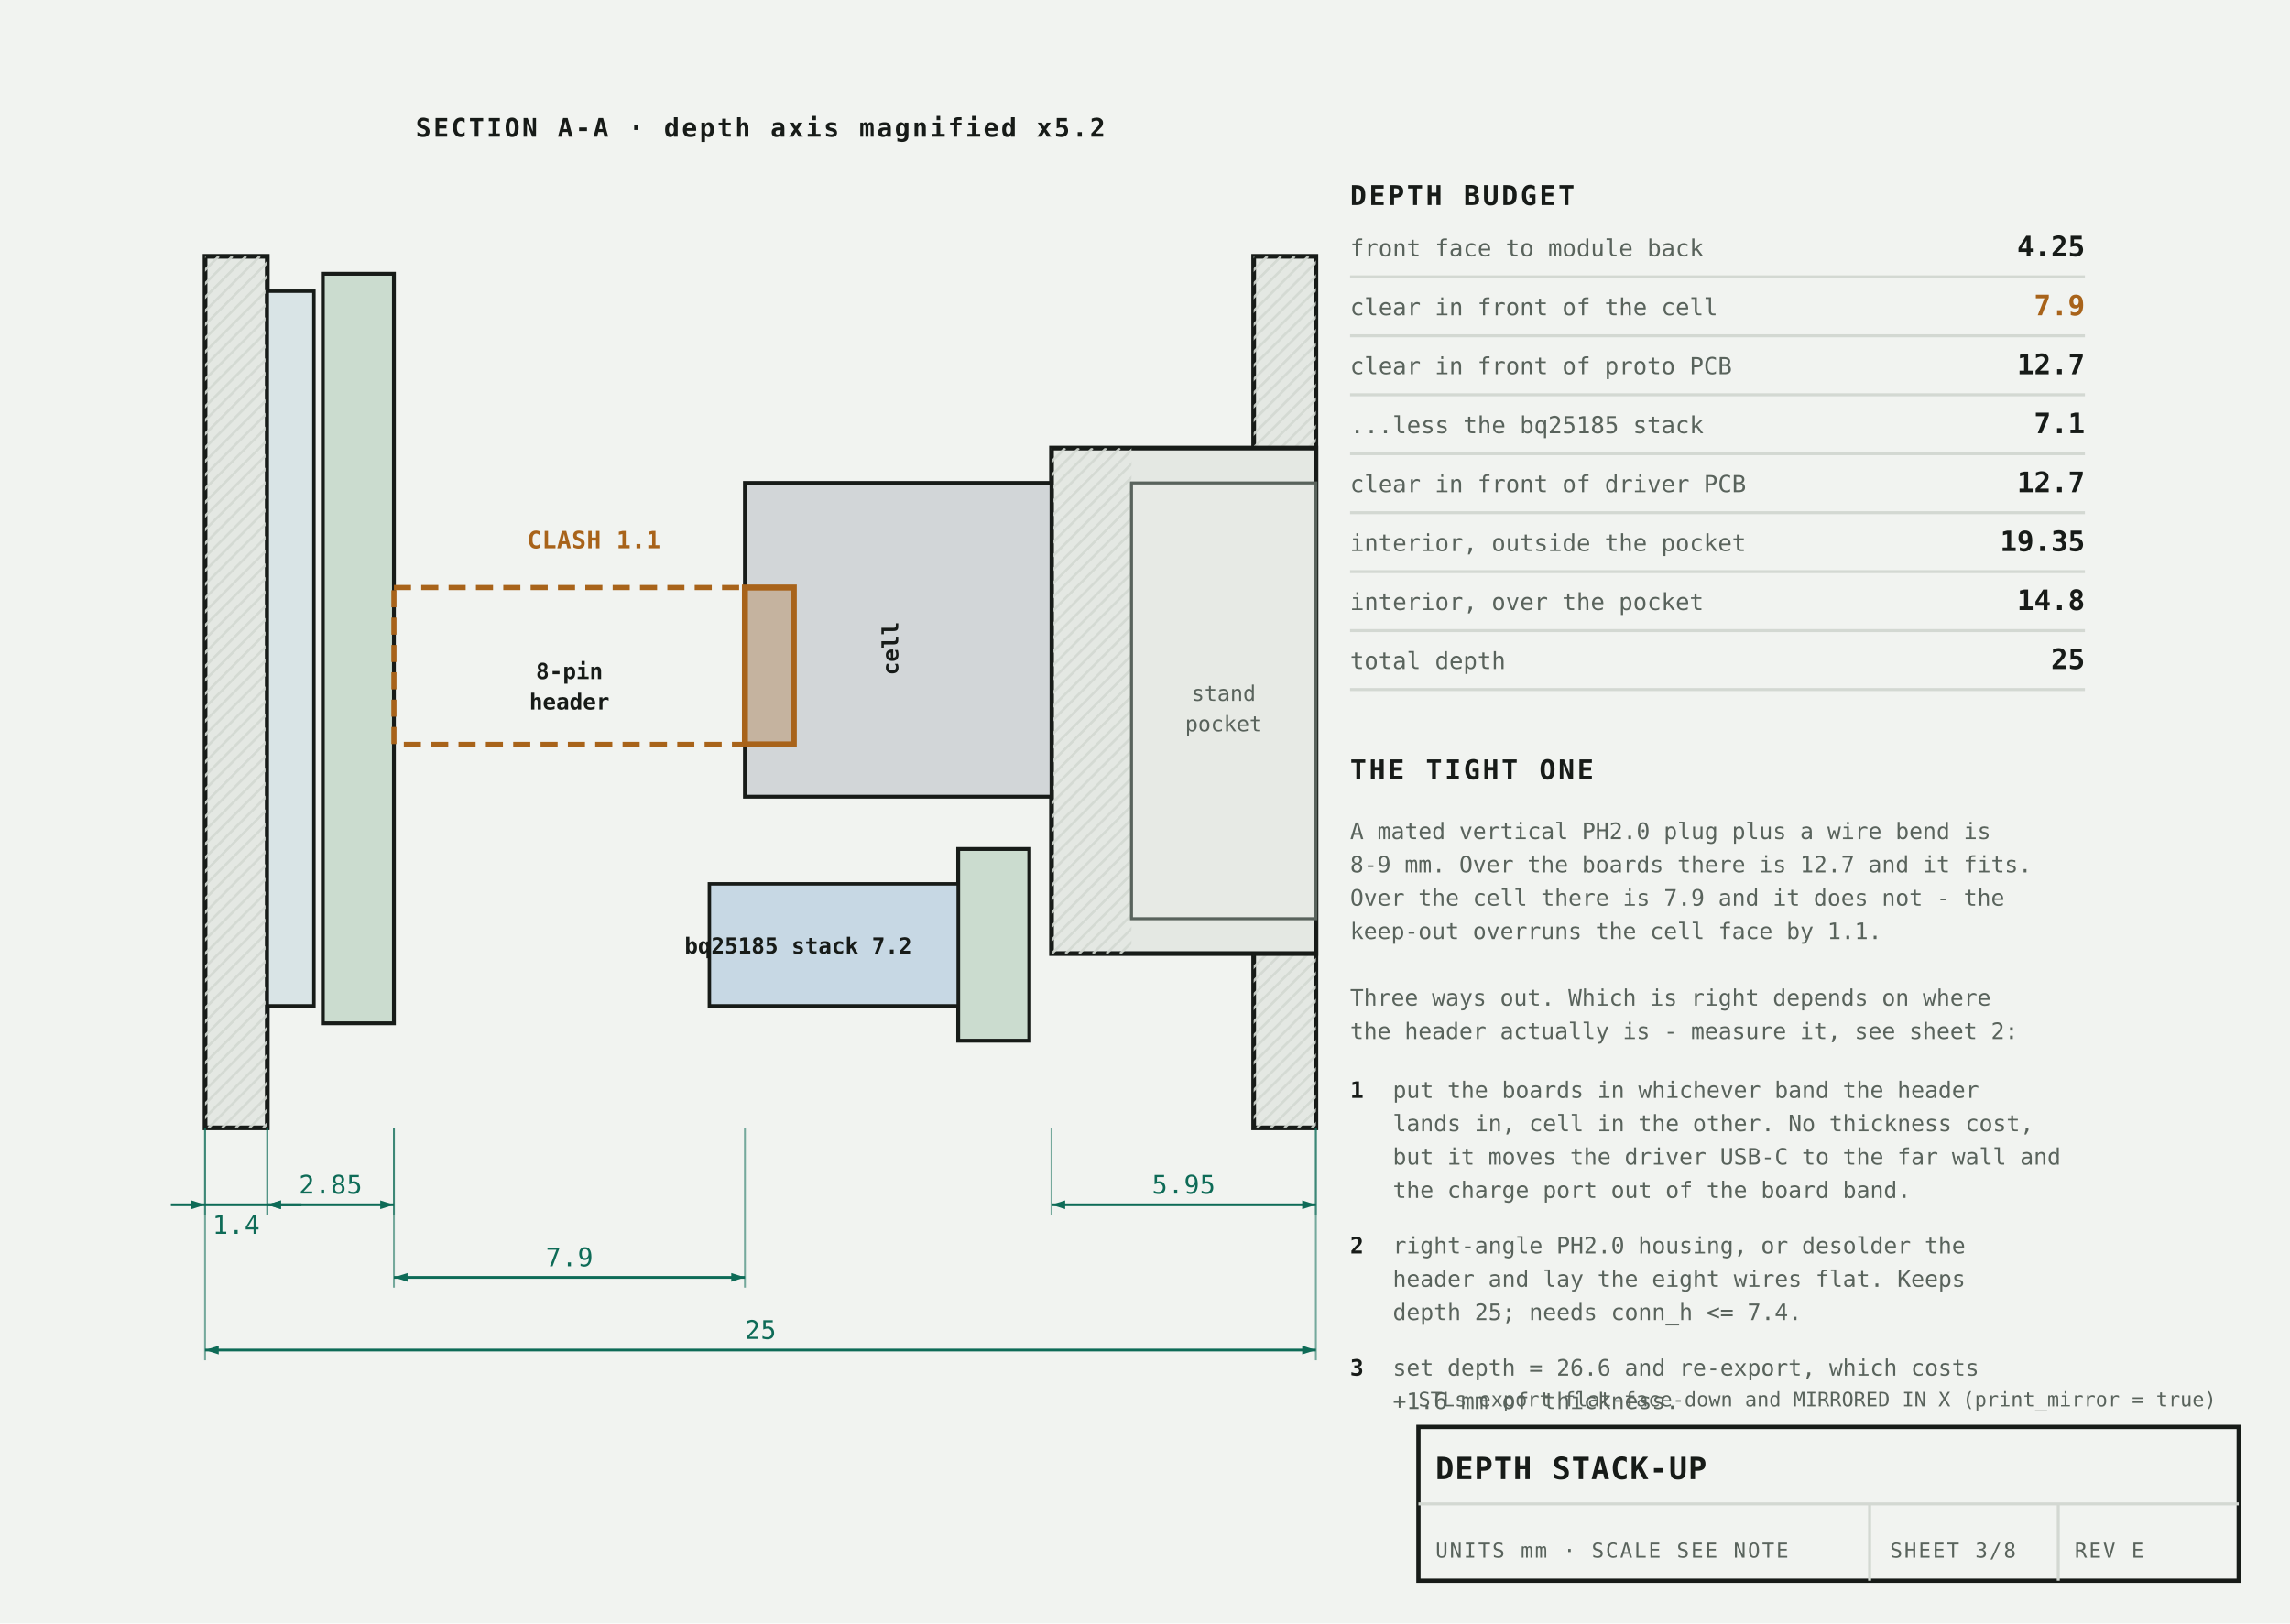
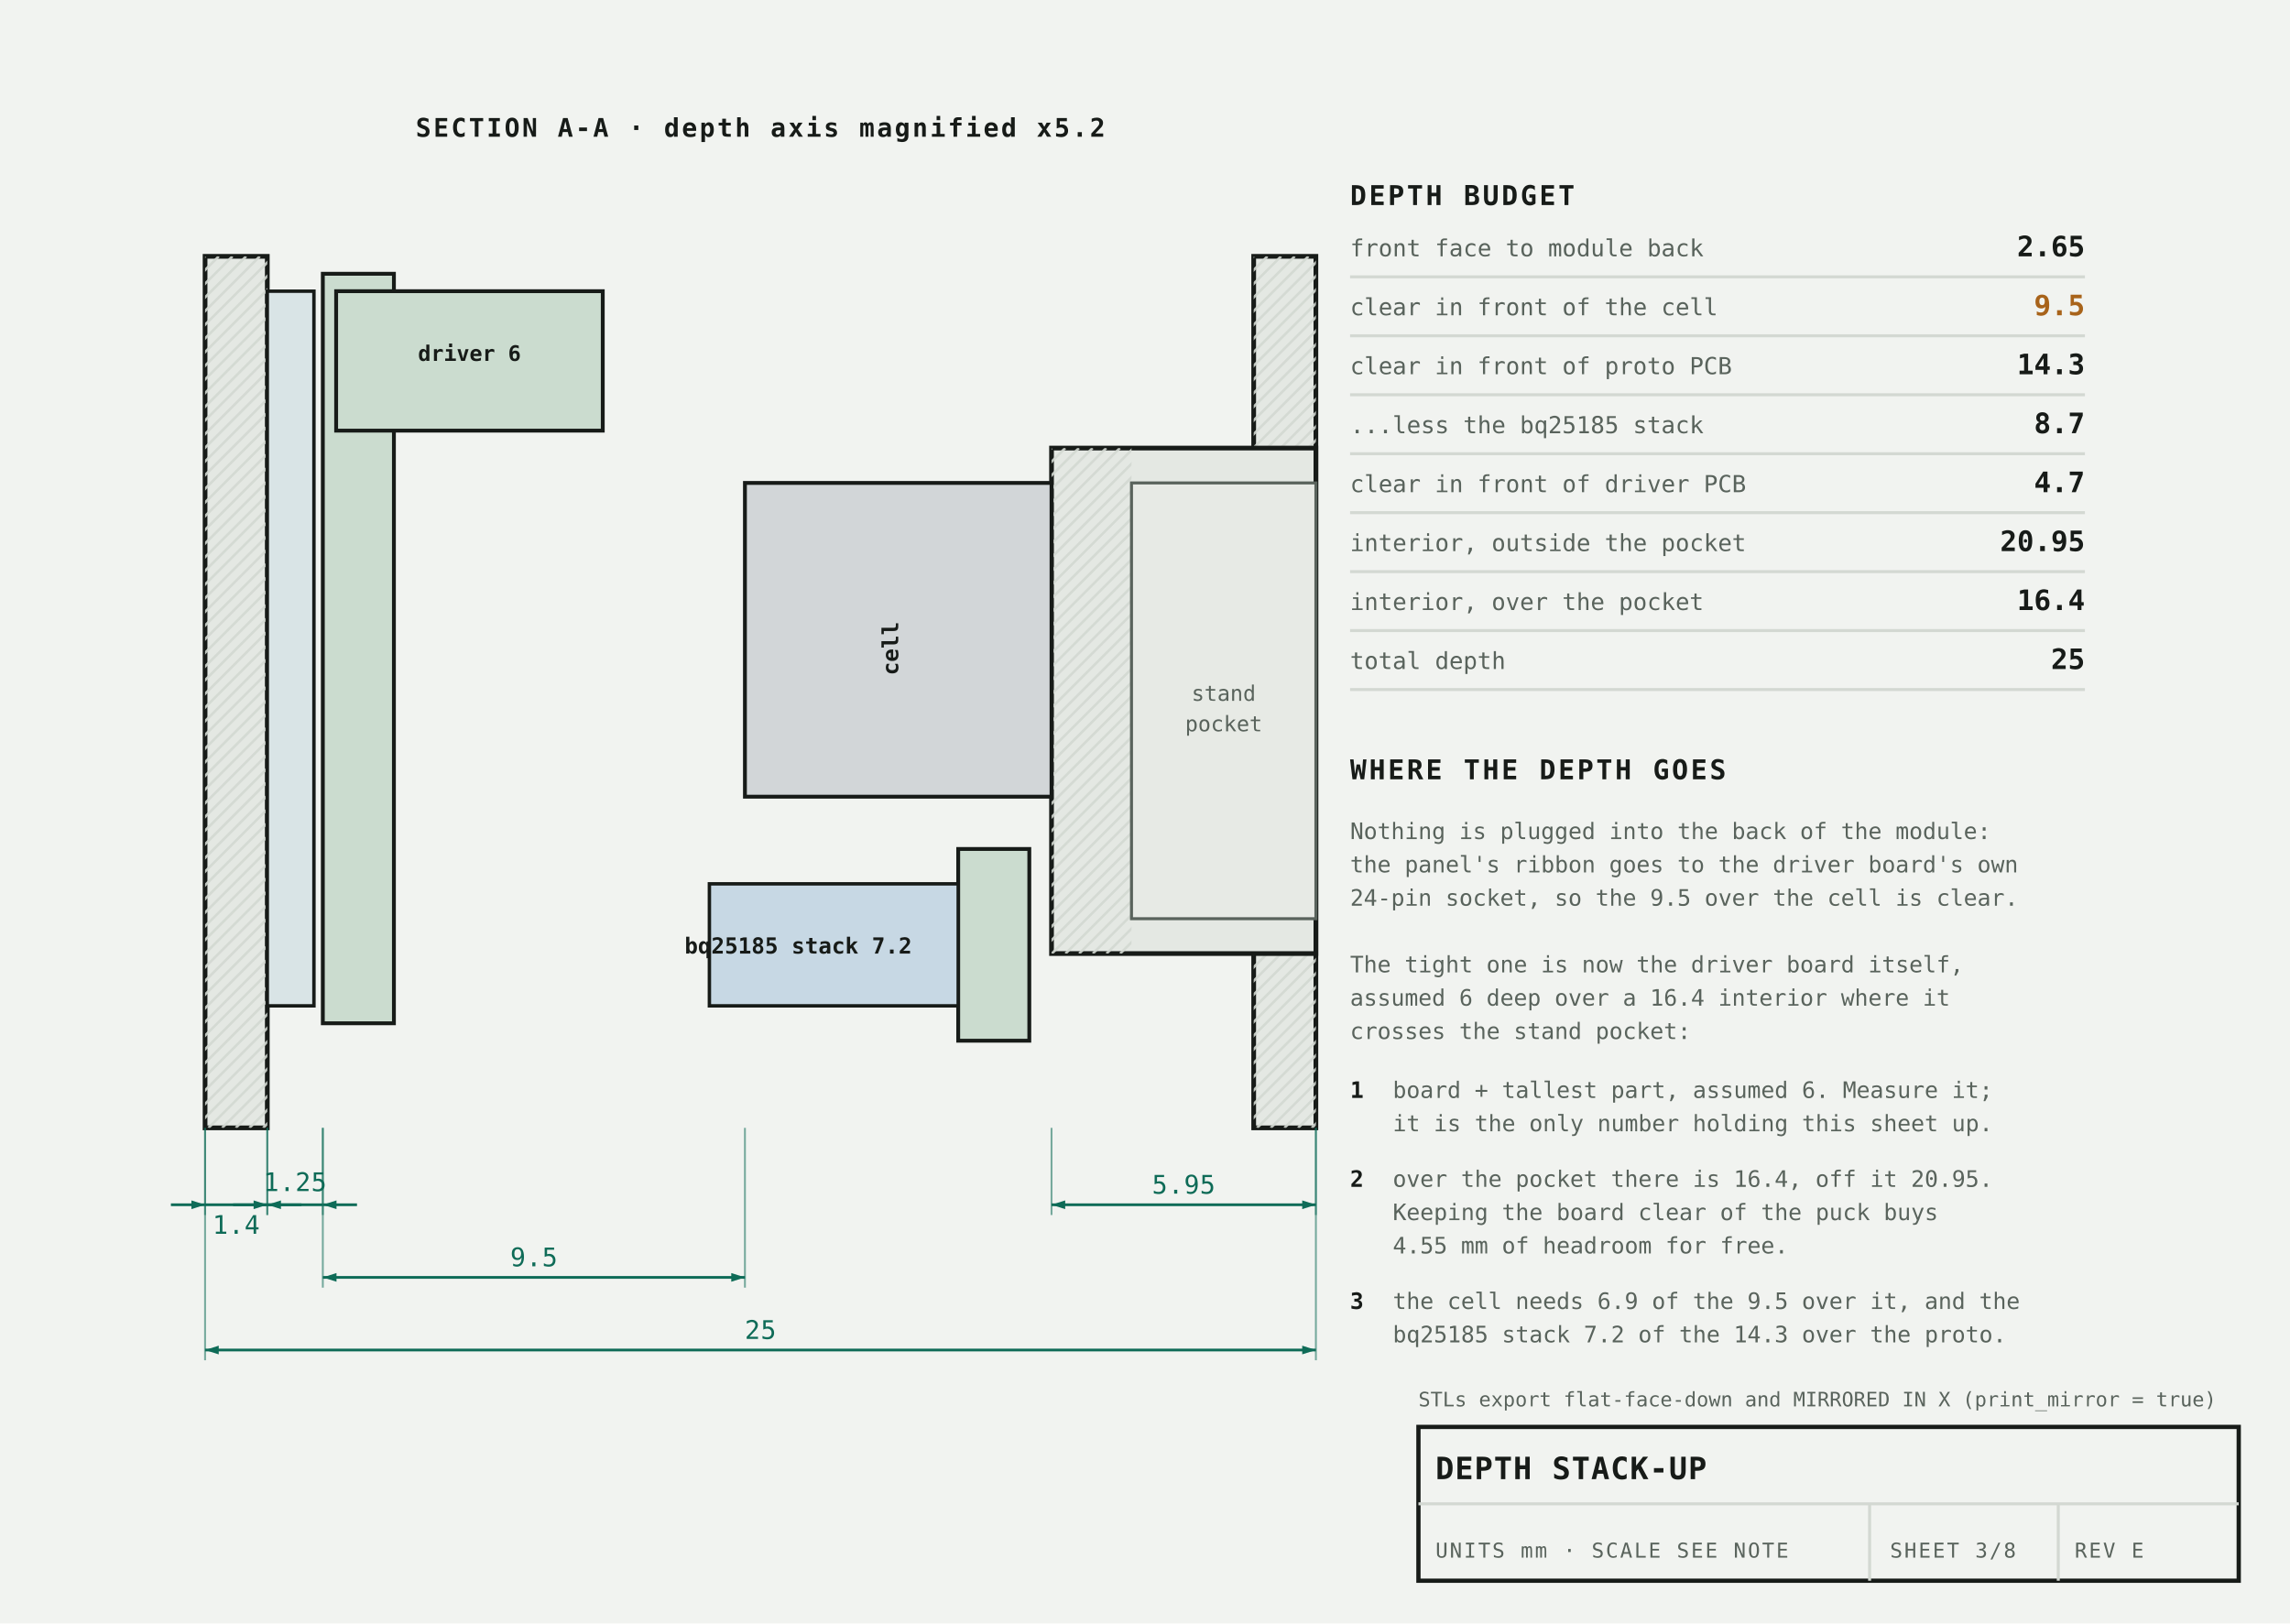
<svg xmlns="http://www.w3.org/2000/svg" class="dwg" width="1072" height="760" id="s3" viewBox="0 0 268 190" role="img">
  <style>
svg{font-family:"IBM Plex Mono",ui-monospace,monospace}
.bg{fill:#F1F3F0;stroke:none}
.part{fill:#E4E8E3;stroke:#171B18;stroke-width:.55}
.edge{fill:none;stroke:#171B18;stroke-width:.5}
.inkline{fill:none;stroke:#171B18;stroke-width:1.1}
.ghost{fill:none;stroke:#D3D8D2;stroke-width:.45}
.hid{fill:none;stroke:#59635C;stroke-width:.35;stroke-dasharray:2.2 1.4}
.cl{fill:none;stroke:#59635C;stroke-width:.28;stroke-dasharray:6 1.6 1 1.6;opacity:.75}
.cut{fill:#F1F3F0;stroke:#171B18;stroke-width:.45}
.ink{fill:#171B18;opacity:.86;stroke:none}
.glass{fill:#D9E4E6;stroke:#171B18;stroke-width:.4}
.pcb{fill:#CBDCCF;stroke:#171B18;stroke-width:.45}
.cell{fill:#D2D6D8;stroke:#171B18;stroke-width:.45}
.chg{fill:#C7D8E4;stroke:#171B18;stroke-width:.4}
.plat{fill:#EDEFEA;stroke:#59635C;stroke-width:.35}
.boss{fill:#DCE2DA;stroke:#59635C;stroke-width:.35}
.pad{fill:#D8DED6;stroke:#59635C;stroke-width:.35}
.voidfill{fill:#E7EAE5;stroke:#59635C;stroke-width:.35}
.warn{fill:none;stroke:#A8631A;stroke-width:.6;stroke-dasharray:2 1.2}
.wire{fill:none;stroke:#171B18;stroke-width:.62;stroke-linejoin:round}
.wire.ntc{stroke:#A8631A}
.clash{fill:#A8631A;fill-opacity:.30;stroke:#A8631A;stroke-width:.7}
.clashtxt{fill:#A8631A;font-weight:600;letter-spacing:.02em}
.res{fill:#FAFBF9;stroke:#171B18;stroke-width:.5}
.leg{stroke:#171B18;stroke-width:2.6;stroke-linecap:round;fill:none}
.table{stroke:#59635C;stroke-width:.6}
.com{fill:#A8631A;stroke:#171B18;stroke-width:.3}
.hl{stroke:#D3D8D2;stroke-width:.3;fill:none}
.hatch{opacity:.9}
.dim{fill:none;stroke:#0E6B57;stroke-width:.32}
.ext{fill:none;stroke:#0E6B57;stroke-width:.22;opacity:.55}
.arrow{fill:#0E6B57;stroke:none}
.dimtxt{fill:#0E6B57;letter-spacing:.02em}
.note{fill:#59635C}
.val{fill:#171B18;font-weight:600}
.val.warn{fill:#A8631A;stroke:none}
.balloon{fill:#FAFBF9;stroke:#0E6B57;stroke-width:.45}
.baltxt{fill:#0E6B57;font-weight:600;text-anchor:middle}
.vlabel{fill:#171B18;font-weight:600;letter-spacing:.09em}
.cmp{fill:#171B18;font-weight:600}
.cmpsub{fill:#59635C}
.tbframe{fill:none;stroke:#171B18;stroke-width:.5}
.tbrule{stroke:#D3D8D2;stroke-width:.35;fill:none}
.tbname{fill:#171B18;font-weight:700;letter-spacing:.03em}
.tbmeta{fill:#59635C;letter-spacing:.09em}
@media (prefers-color-scheme:dark){
svg{font-family:"IBM Plex Mono",ui-monospace,monospace}
.bg{fill:#0F1211;stroke:none}
.part{fill:#232A26;stroke:#E8ECE7;stroke-width:.55}
.edge{fill:none;stroke:#E8ECE7;stroke-width:.5}
.inkline{fill:none;stroke:#E8ECE7;stroke-width:1.1}
.ghost{fill:none;stroke:#2C332E;stroke-width:.45}
.hid{fill:none;stroke:#93A099;stroke-width:.35;stroke-dasharray:2.2 1.4}
.cl{fill:none;stroke:#93A099;stroke-width:.28;stroke-dasharray:6 1.6 1 1.6;opacity:.75}
.cut{fill:#0F1211;stroke:#E8ECE7;stroke-width:.45}
.ink{fill:#E8ECE7;opacity:.86;stroke:none}
.glass{fill:#243233;stroke:#E8ECE7;stroke-width:.4}
.pcb{fill:#1F3327;stroke:#E8ECE7;stroke-width:.45}
.cell{fill:#2A3033;stroke:#E8ECE7;stroke-width:.45}
.chg{fill:#1E2E3A;stroke:#E8ECE7;stroke-width:.4}
.plat{fill:#1C221E;stroke:#93A099;stroke-width:.35}
.boss{fill:#28302B;stroke:#93A099;stroke-width:.35}
.pad{fill:#2A322C;stroke:#93A099;stroke-width:.35}
.voidfill{fill:#101413;stroke:#93A099;stroke-width:.35}
.warn{fill:none;stroke:#E0A64B;stroke-width:.6;stroke-dasharray:2 1.2}
.wire{fill:none;stroke:#E8ECE7;stroke-width:.62;stroke-linejoin:round}
.wire.ntc{stroke:#E0A64B}
.clash{fill:#E0A64B;fill-opacity:.30;stroke:#E0A64B;stroke-width:.7}
.clashtxt{fill:#E0A64B;font-weight:600;letter-spacing:.02em}
.res{fill:#171B18;stroke:#E8ECE7;stroke-width:.5}
.leg{stroke:#E8ECE7;stroke-width:2.6;stroke-linecap:round;fill:none}
.table{stroke:#93A099;stroke-width:.6}
.com{fill:#E0A64B;stroke:#E8ECE7;stroke-width:.3}
.hl{stroke:#2C332E;stroke-width:.3;fill:none}
.hatch{opacity:.9}
.dim{fill:none;stroke:#57CFA9;stroke-width:.32}
.ext{fill:none;stroke:#57CFA9;stroke-width:.22;opacity:.55}
.arrow{fill:#57CFA9;stroke:none}
.dimtxt{fill:#57CFA9;letter-spacing:.02em}
.note{fill:#93A099}
.val{fill:#E8ECE7;font-weight:600}
.val.warn{fill:#E0A64B;stroke:none}
.balloon{fill:#171B18;stroke:#57CFA9;stroke-width:.45}
.baltxt{fill:#57CFA9;font-weight:600;text-anchor:middle}
.vlabel{fill:#E8ECE7;font-weight:600;letter-spacing:.09em}
.cmp{fill:#E8ECE7;font-weight:600}
.cmpsub{fill:#93A099}
.tbframe{fill:none;stroke:#E8ECE7;stroke-width:.5}
.tbrule{stroke:#2C332E;stroke-width:.35;fill:none}
.tbname{fill:#E8ECE7;font-weight:700;letter-spacing:.03em}
.tbmeta{fill:#93A099;letter-spacing:.09em}
}</style>
  <rect class="bg" x="0" y="0" width="268" height="190" />
  <rect class="part" x="24.00" y="30.00" width="7.28" height="102.00" rx="0.00" />
  <g class="hatch" clip-path="url(#c72495)">
    <clipPath id="c72495">
      <rect x="24.00" y="30.00" width="7.28" height="102.00" />
    </clipPath>
    <line class="hl" x1="-78.00" y1="132.00" x2="24.00" y2="30.00" />
    <line class="hl" x1="-76.40" y1="132.00" x2="25.60" y2="30.00" />
    <line class="hl" x1="-74.80" y1="132.00" x2="27.20" y2="30.00" />
    <line class="hl" x1="-73.20" y1="132.00" x2="28.80" y2="30.00" />
    <line class="hl" x1="-71.60" y1="132.00" x2="30.40" y2="30.00" />
    <line class="hl" x1="-70.00" y1="132.00" x2="32.00" y2="30.00" />
    <line class="hl" x1="-68.40" y1="132.00" x2="33.60" y2="30.00" />
    <line class="hl" x1="-66.80" y1="132.00" x2="35.20" y2="30.00" />
    <line class="hl" x1="-65.20" y1="132.00" x2="36.80" y2="30.00" />
    <line class="hl" x1="-63.60" y1="132.00" x2="38.40" y2="30.00" />
    <line class="hl" x1="-62.00" y1="132.00" x2="40.00" y2="30.00" />
    <line class="hl" x1="-60.40" y1="132.00" x2="41.60" y2="30.00" />
    <line class="hl" x1="-58.80" y1="132.00" x2="43.20" y2="30.00" />
    <line class="hl" x1="-57.20" y1="132.00" x2="44.80" y2="30.00" />
    <line class="hl" x1="-55.60" y1="132.00" x2="46.40" y2="30.00" />
    <line class="hl" x1="-54.00" y1="132.00" x2="48.00" y2="30.00" />
    <line class="hl" x1="-52.40" y1="132.00" x2="49.60" y2="30.00" />
    <line class="hl" x1="-50.80" y1="132.00" x2="51.20" y2="30.00" />
    <line class="hl" x1="-49.20" y1="132.00" x2="52.80" y2="30.00" />
    <line class="hl" x1="-47.60" y1="132.00" x2="54.40" y2="30.00" />
    <line class="hl" x1="-46.00" y1="132.00" x2="56.00" y2="30.00" />
    <line class="hl" x1="-44.40" y1="132.00" x2="57.60" y2="30.00" />
    <line class="hl" x1="-42.80" y1="132.00" x2="59.20" y2="30.00" />
    <line class="hl" x1="-41.20" y1="132.00" x2="60.80" y2="30.00" />
    <line class="hl" x1="-39.60" y1="132.00" x2="62.40" y2="30.00" />
    <line class="hl" x1="-38.00" y1="132.00" x2="64.00" y2="30.00" />
    <line class="hl" x1="-36.40" y1="132.00" x2="65.60" y2="30.00" />
    <line class="hl" x1="-34.80" y1="132.00" x2="67.20" y2="30.00" />
    <line class="hl" x1="-33.20" y1="132.00" x2="68.80" y2="30.00" />
    <line class="hl" x1="-31.60" y1="132.00" x2="70.40" y2="30.00" />
    <line class="hl" x1="-30.00" y1="132.00" x2="72.00" y2="30.00" />
    <line class="hl" x1="-28.40" y1="132.00" x2="73.60" y2="30.00" />
    <line class="hl" x1="-26.80" y1="132.00" x2="75.20" y2="30.00" />
    <line class="hl" x1="-25.20" y1="132.00" x2="76.80" y2="30.00" />
    <line class="hl" x1="-23.60" y1="132.00" x2="78.40" y2="30.00" />
    <line class="hl" x1="-22.00" y1="132.00" x2="80.00" y2="30.00" />
    <line class="hl" x1="-20.40" y1="132.00" x2="81.60" y2="30.00" />
    <line class="hl" x1="-18.80" y1="132.00" x2="83.20" y2="30.00" />
    <line class="hl" x1="-17.20" y1="132.00" x2="84.80" y2="30.00" />
    <line class="hl" x1="-15.60" y1="132.00" x2="86.40" y2="30.00" />
    <line class="hl" x1="-14.00" y1="132.00" x2="88.00" y2="30.00" />
    <line class="hl" x1="-12.40" y1="132.00" x2="89.60" y2="30.00" />
    <line class="hl" x1="-10.80" y1="132.00" x2="91.20" y2="30.00" />
    <line class="hl" x1="-9.20" y1="132.00" x2="92.80" y2="30.00" />
    <line class="hl" x1="-7.60" y1="132.00" x2="94.40" y2="30.00" />
    <line class="hl" x1="-6.00" y1="132.00" x2="96.00" y2="30.00" />
    <line class="hl" x1="-4.40" y1="132.00" x2="97.60" y2="30.00" />
    <line class="hl" x1="-2.80" y1="132.00" x2="99.20" y2="30.00" />
    <line class="hl" x1="-1.20" y1="132.00" x2="100.80" y2="30.00" />
    <line class="hl" x1="0.40" y1="132.00" x2="102.40" y2="30.00" />
    <line class="hl" x1="2.00" y1="132.00" x2="104.00" y2="30.00" />
    <line class="hl" x1="3.60" y1="132.00" x2="105.60" y2="30.00" />
    <line class="hl" x1="5.20" y1="132.00" x2="107.20" y2="30.00" />
    <line class="hl" x1="6.80" y1="132.00" x2="108.80" y2="30.00" />
    <line class="hl" x1="8.40" y1="132.00" x2="110.40" y2="30.00" />
    <line class="hl" x1="10.00" y1="132.00" x2="112.00" y2="30.00" />
    <line class="hl" x1="11.60" y1="132.00" x2="113.60" y2="30.00" />
    <line class="hl" x1="13.20" y1="132.00" x2="115.20" y2="30.00" />
    <line class="hl" x1="14.80" y1="132.00" x2="116.80" y2="30.00" />
    <line class="hl" x1="16.40" y1="132.00" x2="118.40" y2="30.00" />
    <line class="hl" x1="18.00" y1="132.00" x2="120.00" y2="30.00" />
    <line class="hl" x1="19.60" y1="132.00" x2="121.60" y2="30.00" />
    <line class="hl" x1="21.20" y1="132.00" x2="123.20" y2="30.00" />
    <line class="hl" x1="22.80" y1="132.00" x2="124.80" y2="30.00" />
    <line class="hl" x1="24.40" y1="132.00" x2="126.40" y2="30.00" />
    <line class="hl" x1="26.00" y1="132.00" x2="128.00" y2="30.00" />
    <line class="hl" x1="27.60" y1="132.00" x2="129.60" y2="30.00" />
    <line class="hl" x1="29.20" y1="132.00" x2="131.20" y2="30.00" />
    <line class="hl" x1="30.80" y1="132.00" x2="132.80" y2="30.00" />
  </g>
  <rect class="part" x="146.72" y="30.00" width="7.28" height="102.00" rx="0.00" />
  <g class="hatch" clip-path="url(#c78850)">
    <clipPath id="c78850">
      <rect x="146.72" y="30.00" width="7.28" height="102.00" />
    </clipPath>
    <line class="hl" x1="44.72" y1="132.00" x2="146.72" y2="30.00" />
    <line class="hl" x1="46.32" y1="132.00" x2="148.32" y2="30.00" />
    <line class="hl" x1="47.92" y1="132.00" x2="149.92" y2="30.00" />
    <line class="hl" x1="49.52" y1="132.00" x2="151.52" y2="30.00" />
    <line class="hl" x1="51.12" y1="132.00" x2="153.12" y2="30.00" />
    <line class="hl" x1="52.72" y1="132.00" x2="154.72" y2="30.00" />
    <line class="hl" x1="54.32" y1="132.00" x2="156.32" y2="30.00" />
    <line class="hl" x1="55.92" y1="132.00" x2="157.92" y2="30.00" />
    <line class="hl" x1="57.52" y1="132.00" x2="159.52" y2="30.00" />
    <line class="hl" x1="59.12" y1="132.00" x2="161.12" y2="30.00" />
    <line class="hl" x1="60.72" y1="132.00" x2="162.72" y2="30.00" />
    <line class="hl" x1="62.32" y1="132.00" x2="164.32" y2="30.00" />
    <line class="hl" x1="63.92" y1="132.00" x2="165.92" y2="30.00" />
    <line class="hl" x1="65.52" y1="132.00" x2="167.52" y2="30.00" />
    <line class="hl" x1="67.12" y1="132.00" x2="169.12" y2="30.00" />
    <line class="hl" x1="68.72" y1="132.00" x2="170.72" y2="30.00" />
    <line class="hl" x1="70.32" y1="132.00" x2="172.32" y2="30.00" />
    <line class="hl" x1="71.92" y1="132.00" x2="173.92" y2="30.00" />
    <line class="hl" x1="73.52" y1="132.00" x2="175.52" y2="30.00" />
    <line class="hl" x1="75.12" y1="132.00" x2="177.12" y2="30.00" />
    <line class="hl" x1="76.72" y1="132.00" x2="178.72" y2="30.00" />
    <line class="hl" x1="78.32" y1="132.00" x2="180.32" y2="30.00" />
    <line class="hl" x1="79.92" y1="132.00" x2="181.92" y2="30.00" />
    <line class="hl" x1="81.52" y1="132.00" x2="183.52" y2="30.00" />
    <line class="hl" x1="83.12" y1="132.00" x2="185.12" y2="30.00" />
    <line class="hl" x1="84.72" y1="132.00" x2="186.72" y2="30.00" />
    <line class="hl" x1="86.32" y1="132.00" x2="188.32" y2="30.00" />
    <line class="hl" x1="87.92" y1="132.00" x2="189.92" y2="30.00" />
    <line class="hl" x1="89.52" y1="132.00" x2="191.52" y2="30.00" />
    <line class="hl" x1="91.12" y1="132.00" x2="193.12" y2="30.00" />
    <line class="hl" x1="92.72" y1="132.00" x2="194.72" y2="30.00" />
    <line class="hl" x1="94.32" y1="132.00" x2="196.32" y2="30.00" />
    <line class="hl" x1="95.92" y1="132.00" x2="197.92" y2="30.00" />
    <line class="hl" x1="97.52" y1="132.00" x2="199.52" y2="30.00" />
    <line class="hl" x1="99.12" y1="132.00" x2="201.12" y2="30.00" />
    <line class="hl" x1="100.72" y1="132.00" x2="202.72" y2="30.00" />
    <line class="hl" x1="102.32" y1="132.00" x2="204.32" y2="30.00" />
    <line class="hl" x1="103.92" y1="132.00" x2="205.92" y2="30.00" />
    <line class="hl" x1="105.52" y1="132.00" x2="207.52" y2="30.00" />
    <line class="hl" x1="107.12" y1="132.00" x2="209.12" y2="30.00" />
    <line class="hl" x1="108.72" y1="132.00" x2="210.72" y2="30.00" />
    <line class="hl" x1="110.32" y1="132.00" x2="212.32" y2="30.00" />
    <line class="hl" x1="111.92" y1="132.00" x2="213.92" y2="30.00" />
    <line class="hl" x1="113.52" y1="132.00" x2="215.52" y2="30.00" />
    <line class="hl" x1="115.12" y1="132.00" x2="217.12" y2="30.00" />
    <line class="hl" x1="116.72" y1="132.00" x2="218.72" y2="30.00" />
    <line class="hl" x1="118.32" y1="132.00" x2="220.32" y2="30.00" />
    <line class="hl" x1="119.92" y1="132.00" x2="221.92" y2="30.00" />
    <line class="hl" x1="121.52" y1="132.00" x2="223.52" y2="30.00" />
    <line class="hl" x1="123.12" y1="132.00" x2="225.12" y2="30.00" />
    <line class="hl" x1="124.72" y1="132.00" x2="226.72" y2="30.00" />
    <line class="hl" x1="126.32" y1="132.00" x2="228.32" y2="30.00" />
    <line class="hl" x1="127.92" y1="132.00" x2="229.92" y2="30.00" />
    <line class="hl" x1="129.52" y1="132.00" x2="231.52" y2="30.00" />
    <line class="hl" x1="131.12" y1="132.00" x2="233.12" y2="30.00" />
    <line class="hl" x1="132.72" y1="132.00" x2="234.72" y2="30.00" />
    <line class="hl" x1="134.32" y1="132.00" x2="236.32" y2="30.00" />
    <line class="hl" x1="135.92" y1="132.00" x2="237.92" y2="30.00" />
    <line class="hl" x1="137.52" y1="132.00" x2="239.52" y2="30.00" />
    <line class="hl" x1="139.12" y1="132.00" x2="241.12" y2="30.00" />
    <line class="hl" x1="140.72" y1="132.00" x2="242.72" y2="30.00" />
    <line class="hl" x1="142.32" y1="132.00" x2="244.32" y2="30.00" />
    <line class="hl" x1="143.92" y1="132.00" x2="245.92" y2="30.00" />
    <line class="hl" x1="145.52" y1="132.00" x2="247.52" y2="30.00" />
    <line class="hl" x1="147.12" y1="132.00" x2="249.12" y2="30.00" />
    <line class="hl" x1="148.72" y1="132.00" x2="250.72" y2="30.00" />
    <line class="hl" x1="150.32" y1="132.00" x2="252.32" y2="30.00" />
    <line class="hl" x1="151.92" y1="132.00" x2="253.92" y2="30.00" />
    <line class="hl" x1="153.52" y1="132.00" x2="255.52" y2="30.00" />
  </g>
  <rect class="part" x="123.06" y="52.44" width="30.94" height="59.16" rx="0.00" />
  <g class="hatch" clip-path="url(#c77364)">
    <clipPath id="c77364">
      <rect x="123.06" y="52.44" width="9.36" height="59.16" />
    </clipPath>
    <line class="hl" x1="63.90" y1="111.60" x2="123.06" y2="52.44" />
    <line class="hl" x1="65.50" y1="111.60" x2="124.66" y2="52.44" />
    <line class="hl" x1="67.10" y1="111.60" x2="126.26" y2="52.44" />
    <line class="hl" x1="68.70" y1="111.60" x2="127.86" y2="52.44" />
    <line class="hl" x1="70.30" y1="111.60" x2="129.46" y2="52.44" />
    <line class="hl" x1="71.90" y1="111.60" x2="131.06" y2="52.44" />
    <line class="hl" x1="73.50" y1="111.60" x2="132.66" y2="52.44" />
    <line class="hl" x1="75.10" y1="111.60" x2="134.26" y2="52.44" />
    <line class="hl" x1="76.70" y1="111.60" x2="135.86" y2="52.44" />
    <line class="hl" x1="78.30" y1="111.60" x2="137.46" y2="52.44" />
    <line class="hl" x1="79.90" y1="111.60" x2="139.06" y2="52.44" />
    <line class="hl" x1="81.50" y1="111.60" x2="140.66" y2="52.44" />
    <line class="hl" x1="83.10" y1="111.60" x2="142.26" y2="52.44" />
    <line class="hl" x1="84.70" y1="111.60" x2="143.86" y2="52.44" />
    <line class="hl" x1="86.30" y1="111.60" x2="145.46" y2="52.44" />
    <line class="hl" x1="87.90" y1="111.60" x2="147.06" y2="52.44" />
    <line class="hl" x1="89.50" y1="111.60" x2="148.66" y2="52.44" />
    <line class="hl" x1="91.10" y1="111.60" x2="150.26" y2="52.44" />
    <line class="hl" x1="92.70" y1="111.60" x2="151.86" y2="52.44" />
    <line class="hl" x1="94.30" y1="111.60" x2="153.46" y2="52.44" />
    <line class="hl" x1="95.90" y1="111.60" x2="155.06" y2="52.44" />
    <line class="hl" x1="97.50" y1="111.60" x2="156.66" y2="52.44" />
    <line class="hl" x1="99.10" y1="111.60" x2="158.26" y2="52.44" />
    <line class="hl" x1="100.70" y1="111.60" x2="159.86" y2="52.44" />
    <line class="hl" x1="102.30" y1="111.60" x2="161.46" y2="52.44" />
    <line class="hl" x1="103.90" y1="111.60" x2="163.06" y2="52.44" />
    <line class="hl" x1="105.50" y1="111.60" x2="164.66" y2="52.44" />
    <line class="hl" x1="107.10" y1="111.60" x2="166.26" y2="52.44" />
    <line class="hl" x1="108.70" y1="111.60" x2="167.86" y2="52.44" />
    <line class="hl" x1="110.30" y1="111.60" x2="169.46" y2="52.44" />
    <line class="hl" x1="111.90" y1="111.60" x2="171.06" y2="52.44" />
    <line class="hl" x1="113.50" y1="111.60" x2="172.66" y2="52.44" />
    <line class="hl" x1="115.10" y1="111.60" x2="174.26" y2="52.44" />
    <line class="hl" x1="116.70" y1="111.60" x2="175.86" y2="52.44" />
    <line class="hl" x1="118.30" y1="111.60" x2="177.46" y2="52.44" />
    <line class="hl" x1="119.90" y1="111.60" x2="179.06" y2="52.44" />
    <line class="hl" x1="121.50" y1="111.60" x2="180.66" y2="52.44" />
    <line class="hl" x1="123.10" y1="111.60" x2="182.26" y2="52.44" />
    <line class="hl" x1="124.70" y1="111.60" x2="183.86" y2="52.44" />
    <line class="hl" x1="126.30" y1="111.60" x2="185.46" y2="52.44" />
    <line class="hl" x1="127.90" y1="111.60" x2="187.06" y2="52.44" />
    <line class="hl" x1="129.50" y1="111.60" x2="188.66" y2="52.44" />
    <line class="hl" x1="131.10" y1="111.60" x2="190.26" y2="52.44" />
  </g>
  <rect class="voidfill" x="132.42" y="56.52" width="21.58" height="51.00" rx="0.00" />
  <text class="note" x="143.21" y="82.02" text-anchor="middle" font-size="2.5">stand</text>
  <text class="note" x="143.21" y="85.59" text-anchor="middle" font-size="2.5">pocket</text>
  <rect class="glass" x="31.28" y="34.08" width="5.46" height="83.64" rx="0.00" />
  <rect class="pcb" x="37.78" y="32.04" width="8.32" height="87.72" rx="0.00" />
-   <rect class="warn" x="46.10" y="68.76" width="46.80" height="18.36" rx="0.00" />
-   <text class="cmp" x="66.64" y="79.47" text-anchor="middle" font-size="2.6">8-pin</text>
-   <text class="cmp" x="66.64" y="83.04" text-anchor="middle" font-size="2.6">header</text>
  <rect class="cell" x="87.18" y="56.52" width="35.88" height="36.72" rx="0.00" />
  <text class="cmp" x="105.12" y="75.90" text-anchor="middle" font-size="2.6" transform="rotate(-90 105.12 75.90)">cell</text>
-   <rect class="clash" x="87.18" y="68.76" width="5.72" height="18.36" rx="0.00" />
-   <text class="clashtxt" x="69.50" y="64.17" text-anchor="middle" font-size="2.8">CLASH 1.1</text>
+   <rect class="pcb" x="39.34" y="34.08" width="31.20" height="16.32" rx="0.00" />
+   <text class="cmp" x="54.94" y="42.24" text-anchor="middle" font-size="2.5">driver 6</text>
  <rect class="pcb" x="112.14" y="99.36" width="8.32" height="22.44" rx="0.00" />
  <rect class="chg" x="83.02" y="103.44" width="29.12" height="14.28" rx="0.00" />
  <text class="cmp" x="93.42" y="111.60" text-anchor="middle" font-size="2.6">bq25185 stack 7.2</text>
  <line class="ext" x1="24.00" y1="132.00" x2="24.00" y2="159.20" />
  <line class="ext" x1="154.00" y1="132.00" x2="154.00" y2="159.20" />
  <line class="dim" x1="24.00" y1="158.00" x2="154.00" y2="158.00" />
  <path class="arrow" d="M24.00,158.00 L25.60,157.49 L25.60,158.51 Z" />
  <path class="arrow" d="M154.00,158.00 L152.40,158.51 L152.40,157.49 Z" />
  <text class="dimtxt" x="89.00" y="156.70" text-anchor="middle" font-size="3.0">25</text>
  <line class="ext" x1="24.00" y1="132.00" x2="24.00" y2="142.20" />
  <line class="ext" x1="31.28" y1="132.00" x2="31.28" y2="142.20" />
  <line class="dim" x1="24.00" y1="141.00" x2="31.28" y2="141.00" />
  <line class="dim" x1="20.00" y1="141.00" x2="24.00" y2="141.00" />
  <line class="dim" x1="31.28" y1="141.00" x2="35.28" y2="141.00" />
  <path class="arrow" d="M24.00,141.00 L22.40,141.51 L22.40,140.49 Z" />
  <path class="arrow" d="M31.28,141.00 L32.88,140.49 L32.88,141.51 Z" />
  <text class="dimtxt" x="27.64" y="144.40" text-anchor="middle" font-size="3.0">1.4</text>
  <line class="ext" x1="31.28" y1="132.00" x2="31.28" y2="142.20" />
-   <line class="ext" x1="46.10" y1="132.00" x2="46.10" y2="142.20" />
-   <line class="dim" x1="31.28" y1="141.00" x2="46.10" y2="141.00" />
-   <path class="arrow" d="M31.28,141.00 L32.88,140.49 L32.88,141.51 Z" />
-   <path class="arrow" d="M46.10,141.00 L44.50,141.51 L44.50,140.49 Z" />
-   <text class="dimtxt" x="38.69" y="139.70" text-anchor="middle" font-size="3.0">2.85</text>
-   <line class="ext" x1="46.10" y1="132.00" x2="46.10" y2="150.70" />
+   <line class="ext" x1="37.78" y1="132.00" x2="37.78" y2="142.20" />
+   <line class="dim" x1="31.28" y1="141.00" x2="37.78" y2="141.00" />
+   <line class="dim" x1="27.28" y1="141.00" x2="31.28" y2="141.00" />
+   <line class="dim" x1="37.78" y1="141.00" x2="41.78" y2="141.00" />
+   <path class="arrow" d="M31.28,141.00 L29.68,141.51 L29.68,140.49 Z" />
+   <path class="arrow" d="M37.78,141.00 L39.38,140.49 L39.38,141.51 Z" />
+   <text class="dimtxt" x="34.53" y="139.40" text-anchor="middle" font-size="3.0">1.25</text>
+   <line class="ext" x1="37.78" y1="132.00" x2="37.78" y2="150.70" />
  <line class="ext" x1="87.18" y1="132.00" x2="87.18" y2="150.70" />
-   <line class="dim" x1="46.10" y1="149.50" x2="87.18" y2="149.50" />
-   <path class="arrow" d="M46.10,149.50 L47.70,148.99 L47.70,150.01 Z" />
+   <line class="dim" x1="37.78" y1="149.50" x2="87.18" y2="149.50" />
+   <path class="arrow" d="M37.78,149.50 L39.38,148.99 L39.38,150.01 Z" />
  <path class="arrow" d="M87.18,149.50 L85.58,150.01 L85.58,148.99 Z" />
-   <text class="dimtxt" x="66.64" y="148.20" text-anchor="middle" font-size="3.0">7.9</text>
+   <text class="dimtxt" x="62.48" y="148.20" text-anchor="middle" font-size="3.0">9.5</text>
  <line class="ext" x1="123.06" y1="132.00" x2="123.06" y2="142.20" />
  <line class="ext" x1="154.00" y1="132.00" x2="154.00" y2="142.20" />
  <line class="dim" x1="123.06" y1="141.00" x2="154.00" y2="141.00" />
  <path class="arrow" d="M123.06,141.00 L124.66,140.49 L124.66,141.51 Z" />
  <path class="arrow" d="M154.00,141.00 L152.40,141.51 L152.40,140.49 Z" />
  <text class="dimtxt" x="138.53" y="139.70" text-anchor="middle" font-size="3.0">5.95</text>
  <text class="vlabel" x="89.00" y="16.00" text-anchor="middle" font-size="3.0">SECTION A-A  ·  depth axis magnified x5.2</text>
  <text class="vlabel" x="158.00" y="24.00" text-anchor="start" font-size="3.2">DEPTH BUDGET</text>
  <text class="note" x="158.00" y="30.00" text-anchor="start" font-size="2.75">front face to module back</text>
-   <text class="val" x="244.00" y="30.00" text-anchor="end" font-size="3.3">4.25</text>
+   <text class="val" x="244.00" y="30.00" text-anchor="end" font-size="3.3">2.65</text>
  <line class="tbrule" x1="158.00" y1="32.40" x2="244.00" y2="32.40" />
  <text class="note" x="158.00" y="36.90" text-anchor="start" font-size="2.75">clear in front of the cell</text>
-   <text class="val warn" x="244.00" y="36.90" text-anchor="end" font-size="3.3">7.9</text>
+   <text class="val warn" x="244.00" y="36.90" text-anchor="end" font-size="3.3">9.5</text>
  <line class="tbrule" x1="158.00" y1="39.30" x2="244.00" y2="39.30" />
  <text class="note" x="158.00" y="43.80" text-anchor="start" font-size="2.75">clear in front of proto PCB</text>
-   <text class="val" x="244.00" y="43.80" text-anchor="end" font-size="3.3">12.7</text>
+   <text class="val" x="244.00" y="43.80" text-anchor="end" font-size="3.3">14.3</text>
  <line class="tbrule" x1="158.00" y1="46.20" x2="244.00" y2="46.20" />
  <text class="note" x="158.00" y="50.70" text-anchor="start" font-size="2.75">...less the bq25185 stack</text>
-   <text class="val" x="244.00" y="50.70" text-anchor="end" font-size="3.3">7.1</text>
+   <text class="val" x="244.00" y="50.70" text-anchor="end" font-size="3.3">8.7</text>
  <line class="tbrule" x1="158.00" y1="53.10" x2="244.00" y2="53.10" />
  <text class="note" x="158.00" y="57.60" text-anchor="start" font-size="2.75">clear in front of driver PCB</text>
-   <text class="val" x="244.00" y="57.60" text-anchor="end" font-size="3.3">12.7</text>
+   <text class="val" x="244.00" y="57.60" text-anchor="end" font-size="3.3">4.7</text>
  <line class="tbrule" x1="158.00" y1="60.00" x2="244.00" y2="60.00" />
  <text class="note" x="158.00" y="64.50" text-anchor="start" font-size="2.75">interior, outside the pocket</text>
-   <text class="val" x="244.00" y="64.50" text-anchor="end" font-size="3.3">19.35</text>
+   <text class="val" x="244.00" y="64.50" text-anchor="end" font-size="3.3">20.95</text>
  <line class="tbrule" x1="158.00" y1="66.90" x2="244.00" y2="66.90" />
  <text class="note" x="158.00" y="71.40" text-anchor="start" font-size="2.75">interior, over the pocket</text>
-   <text class="val" x="244.00" y="71.40" text-anchor="end" font-size="3.3">14.8</text>
+   <text class="val" x="244.00" y="71.40" text-anchor="end" font-size="3.3">16.4</text>
  <line class="tbrule" x1="158.00" y1="73.80" x2="244.00" y2="73.80" />
  <text class="note" x="158.00" y="78.30" text-anchor="start" font-size="2.75">total depth</text>
  <text class="val" x="244.00" y="78.30" text-anchor="end" font-size="3.3">25</text>
  <line class="tbrule" x1="158.00" y1="80.70" x2="244.00" y2="80.70" />
-   <text class="vlabel" x="158.00" y="91.20" text-anchor="start" font-size="3.2">THE TIGHT ONE</text>
-   <text class="note" x="158.00" y="98.20" text-anchor="start" font-size="2.65">A mated vertical PH2.0 plug plus a wire bend is</text>
-   <text class="note" x="158.00" y="102.10" text-anchor="start" font-size="2.65">8-9 mm. Over the boards there is 12.7 and it fits.</text>
-   <text class="note" x="158.00" y="106.00" text-anchor="start" font-size="2.65">Over the cell there is 7.9 and it does not - the</text>
-   <text class="note" x="158.00" y="109.90" text-anchor="start" font-size="2.65">keep-out overruns the cell face by 1.1.</text>
-   <text class="note" x="158.00" y="113.80" text-anchor="start" font-size="2.65" />
-   <text class="note" x="158.00" y="117.70" text-anchor="start" font-size="2.65">Three ways out. Which is right depends on where</text>
-   <text class="note" x="158.00" y="121.60" text-anchor="start" font-size="2.65">the header actually is - measure it, see sheet 2:</text>
+   <text class="vlabel" x="158.00" y="91.20" text-anchor="start" font-size="3.2">WHERE THE DEPTH GOES</text>
+   <text class="note" x="158.00" y="98.20" text-anchor="start" font-size="2.65">Nothing is plugged into the back of the module:</text>
+   <text class="note" x="158.00" y="102.10" text-anchor="start" font-size="2.65">the panel's ribbon goes to the driver board's own</text>
+   <text class="note" x="158.00" y="106.00" text-anchor="start" font-size="2.65">24-pin socket, so the 9.5 over the cell is clear.</text>
+   <text class="note" x="158.00" y="109.90" text-anchor="start" font-size="2.65" />
+   <text class="note" x="158.00" y="113.80" text-anchor="start" font-size="2.65">The tight one is now the driver board itself,</text>
+   <text class="note" x="158.00" y="117.70" text-anchor="start" font-size="2.65">assumed 6 deep over a 16.4 interior where it</text>
+   <text class="note" x="158.00" y="121.60" text-anchor="start" font-size="2.65">crosses the stand pocket:</text>
  <text class="val" x="158.00" y="128.50" text-anchor="start" font-size="2.65">1</text>
-   <text class="note" x="163.00" y="128.50" text-anchor="start" font-size="2.65">put the boards in whichever band the header</text>
-   <text class="note" x="163.00" y="132.40" text-anchor="start" font-size="2.65">lands in, cell in the other. No thickness cost,</text>
-   <text class="note" x="163.00" y="136.30" text-anchor="start" font-size="2.65">but it moves the driver USB-C to the far wall and</text>
-   <text class="note" x="163.00" y="140.20" text-anchor="start" font-size="2.65">the charge port out of the board band.</text>
-   <text class="val" x="158.00" y="146.70" text-anchor="start" font-size="2.65">2</text>
-   <text class="note" x="163.00" y="146.70" text-anchor="start" font-size="2.65">right-angle PH2.0 housing, or desolder the</text>
-   <text class="note" x="163.00" y="150.60" text-anchor="start" font-size="2.65">header and lay the eight wires flat. Keeps</text>
-   <text class="note" x="163.00" y="154.50" text-anchor="start" font-size="2.65">depth 25; needs conn_h &lt;= 7.4.</text>
-   <text class="val" x="158.00" y="161.00" text-anchor="start" font-size="2.65">3</text>
-   <text class="note" x="163.00" y="161.00" text-anchor="start" font-size="2.65">set depth = 26.6 and re-export, which costs</text>
-   <text class="note" x="163.00" y="164.90" text-anchor="start" font-size="2.65">+1.6 mm of thickness.</text>
+   <text class="note" x="163.00" y="128.50" text-anchor="start" font-size="2.65">board + tallest part, assumed 6. Measure it;</text>
+   <text class="note" x="163.00" y="132.40" text-anchor="start" font-size="2.65">it is the only number holding this sheet up.</text>
+   <text class="val" x="158.00" y="138.90" text-anchor="start" font-size="2.65">2</text>
+   <text class="note" x="163.00" y="138.90" text-anchor="start" font-size="2.65">over the pocket there is 16.4, off it 20.95.</text>
+   <text class="note" x="163.00" y="142.80" text-anchor="start" font-size="2.65">Keeping the board clear of the puck buys</text>
+   <text class="note" x="163.00" y="146.70" text-anchor="start" font-size="2.65">4.55 mm of headroom for free.</text>
+   <text class="val" x="158.00" y="153.20" text-anchor="start" font-size="2.65">3</text>
+   <text class="note" x="163.00" y="153.20" text-anchor="start" font-size="2.65">the cell needs 6.9 of the 9.5 over it, and the</text>
+   <text class="note" x="163.00" y="157.10" text-anchor="start" font-size="2.65">bq25185 stack 7.2 of the 14.3 over the proto.</text>
  <text class="note" x="166.00" y="164.60" text-anchor="start" font-size="2.35">STLs export flat-face-down and MIRRORED IN X (print_mirror = true)</text>
  <rect class="tbframe" x="166.00" y="167.00" width="96.00" height="18.00" rx="0.00" />
  <line class="tbrule" x1="166.00" y1="176.00" x2="262.00" y2="176.00" />
  <line class="tbrule" x1="218.80" y1="176.00" x2="218.80" y2="185.00" />
  <line class="tbrule" x1="240.88" y1="176.00" x2="240.88" y2="185.00" />
  <text class="tbname" x="168.00" y="173.12" text-anchor="start" font-size="3.6">DEPTH STACK-UP</text>
  <text class="tbmeta" x="168.00" y="182.30" text-anchor="start" font-size="2.4">UNITS mm · SCALE SEE NOTE</text>
  <text class="tbmeta" x="221.20" y="182.30" text-anchor="start" font-size="2.4">SHEET 3/8</text>
  <text class="tbmeta" x="242.80" y="182.30" text-anchor="start" font-size="2.4">REV E</text>
</svg>
